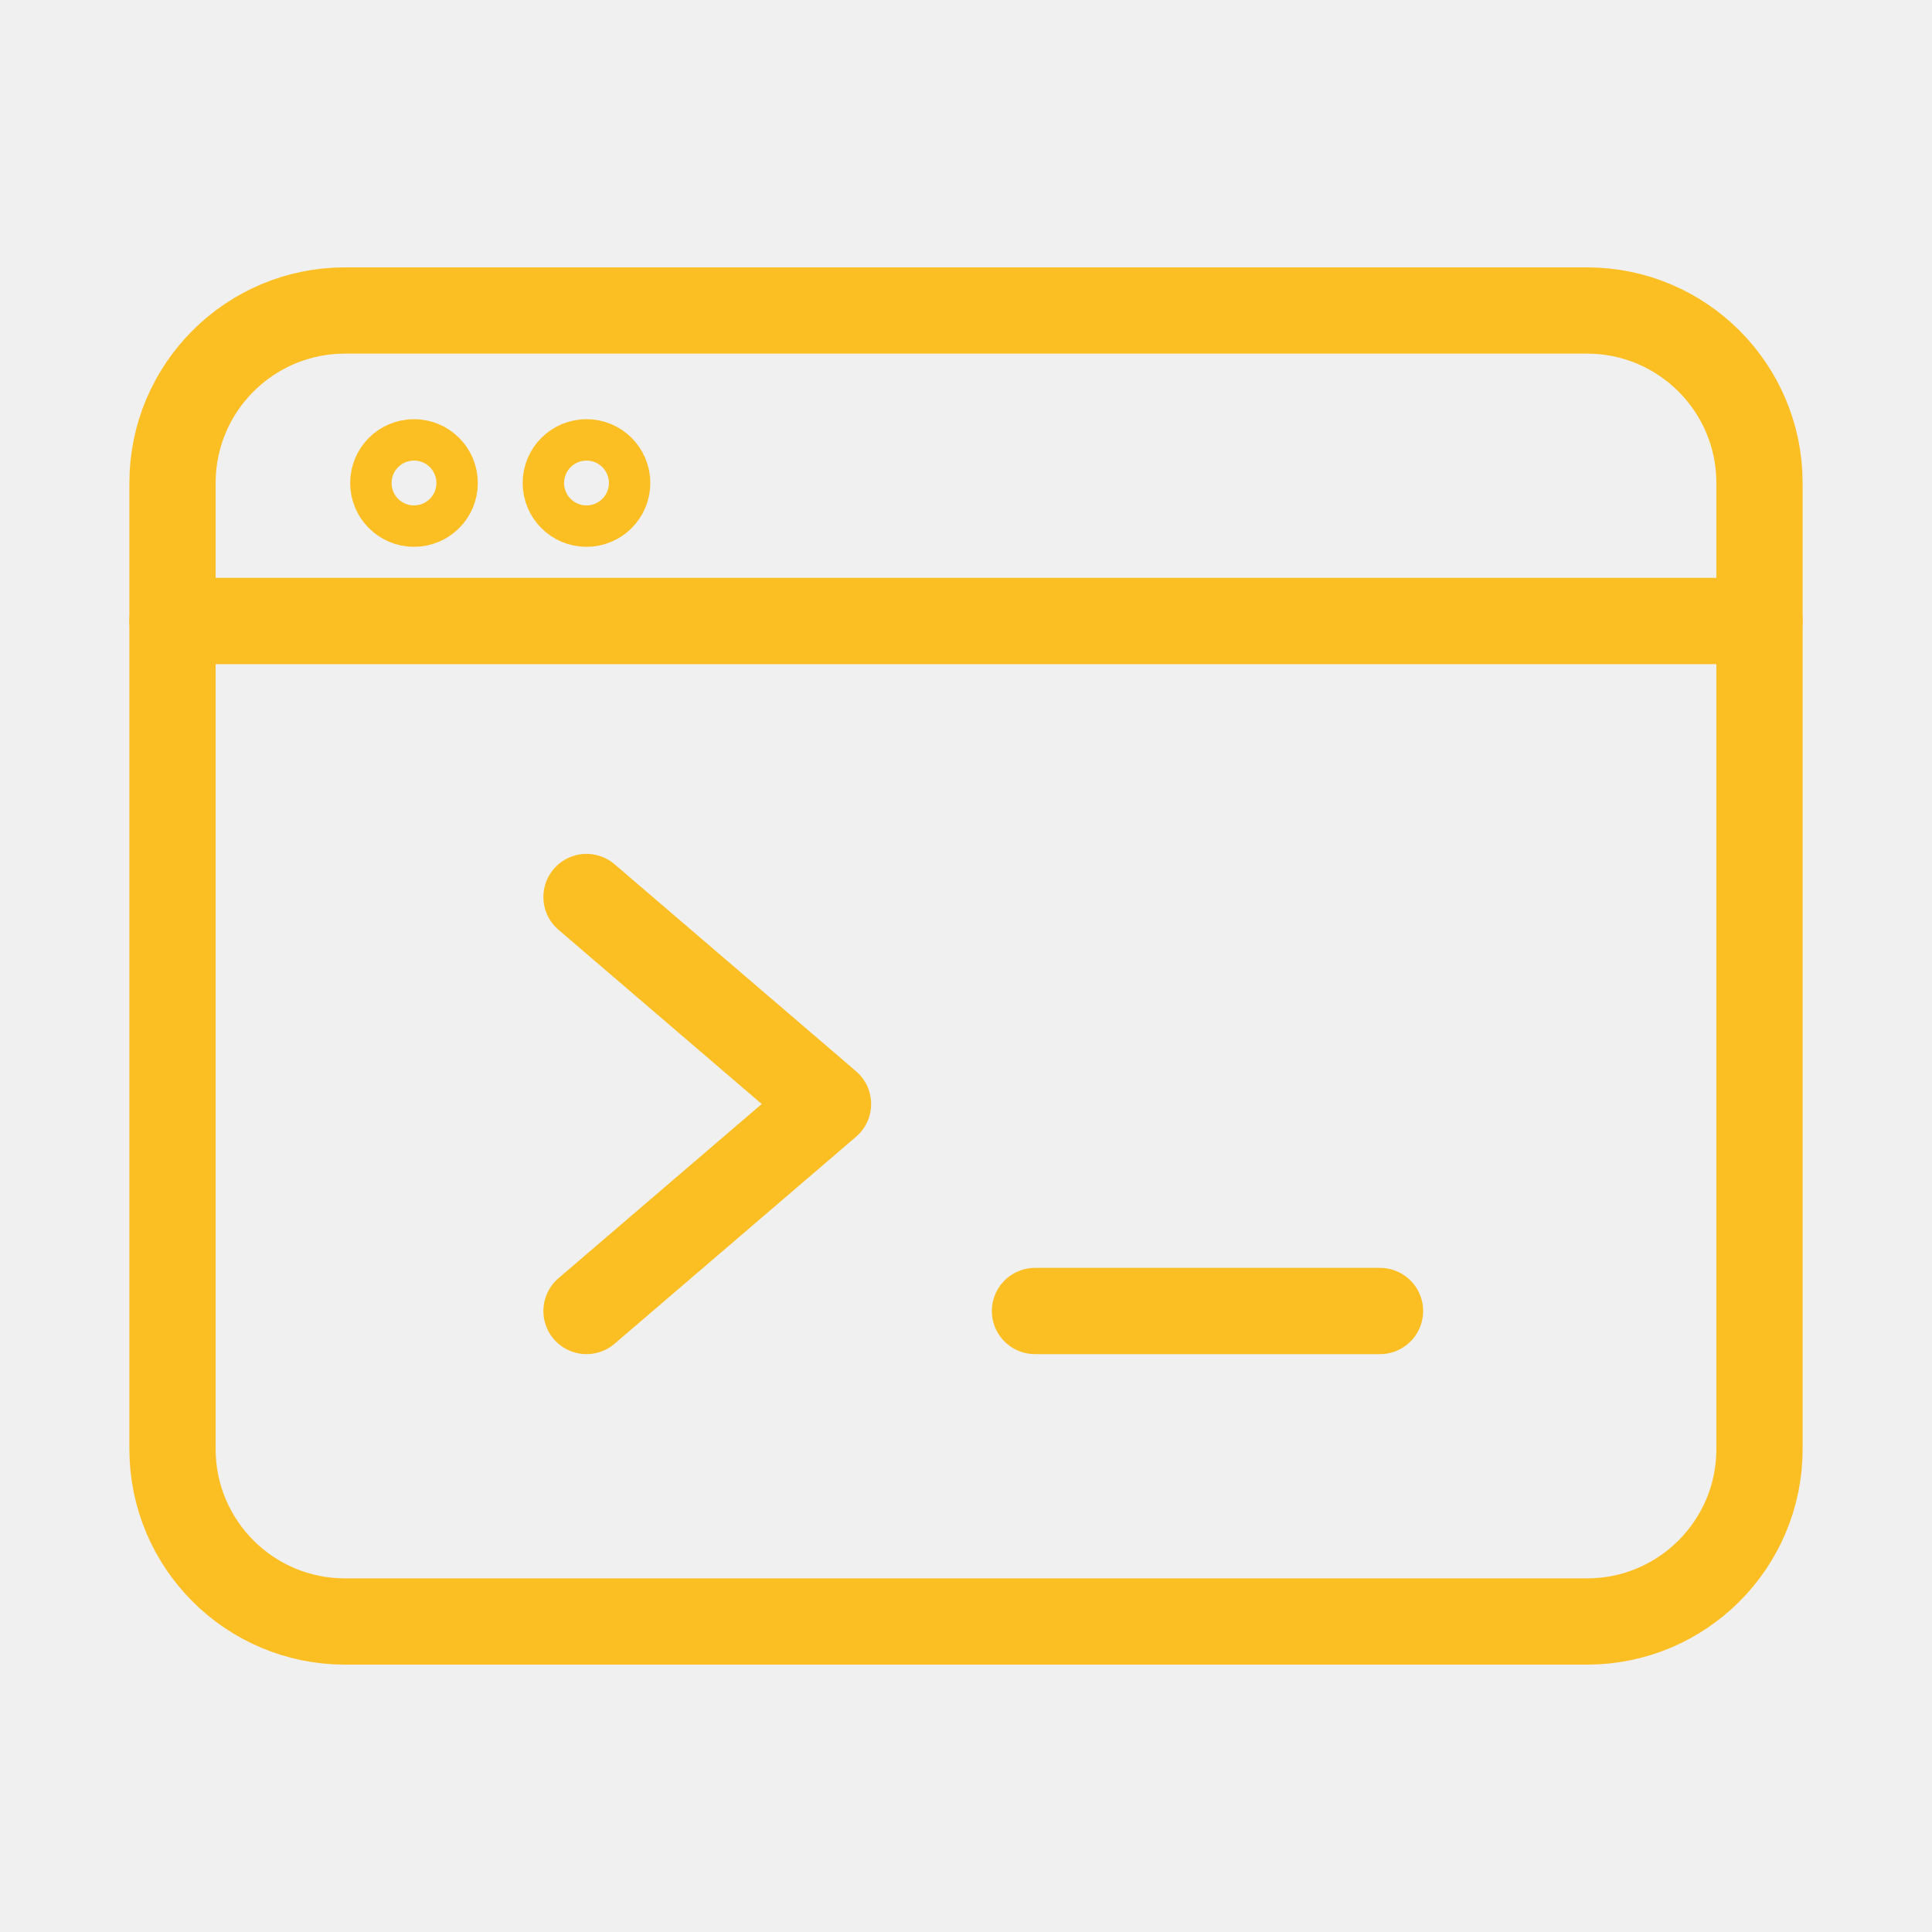
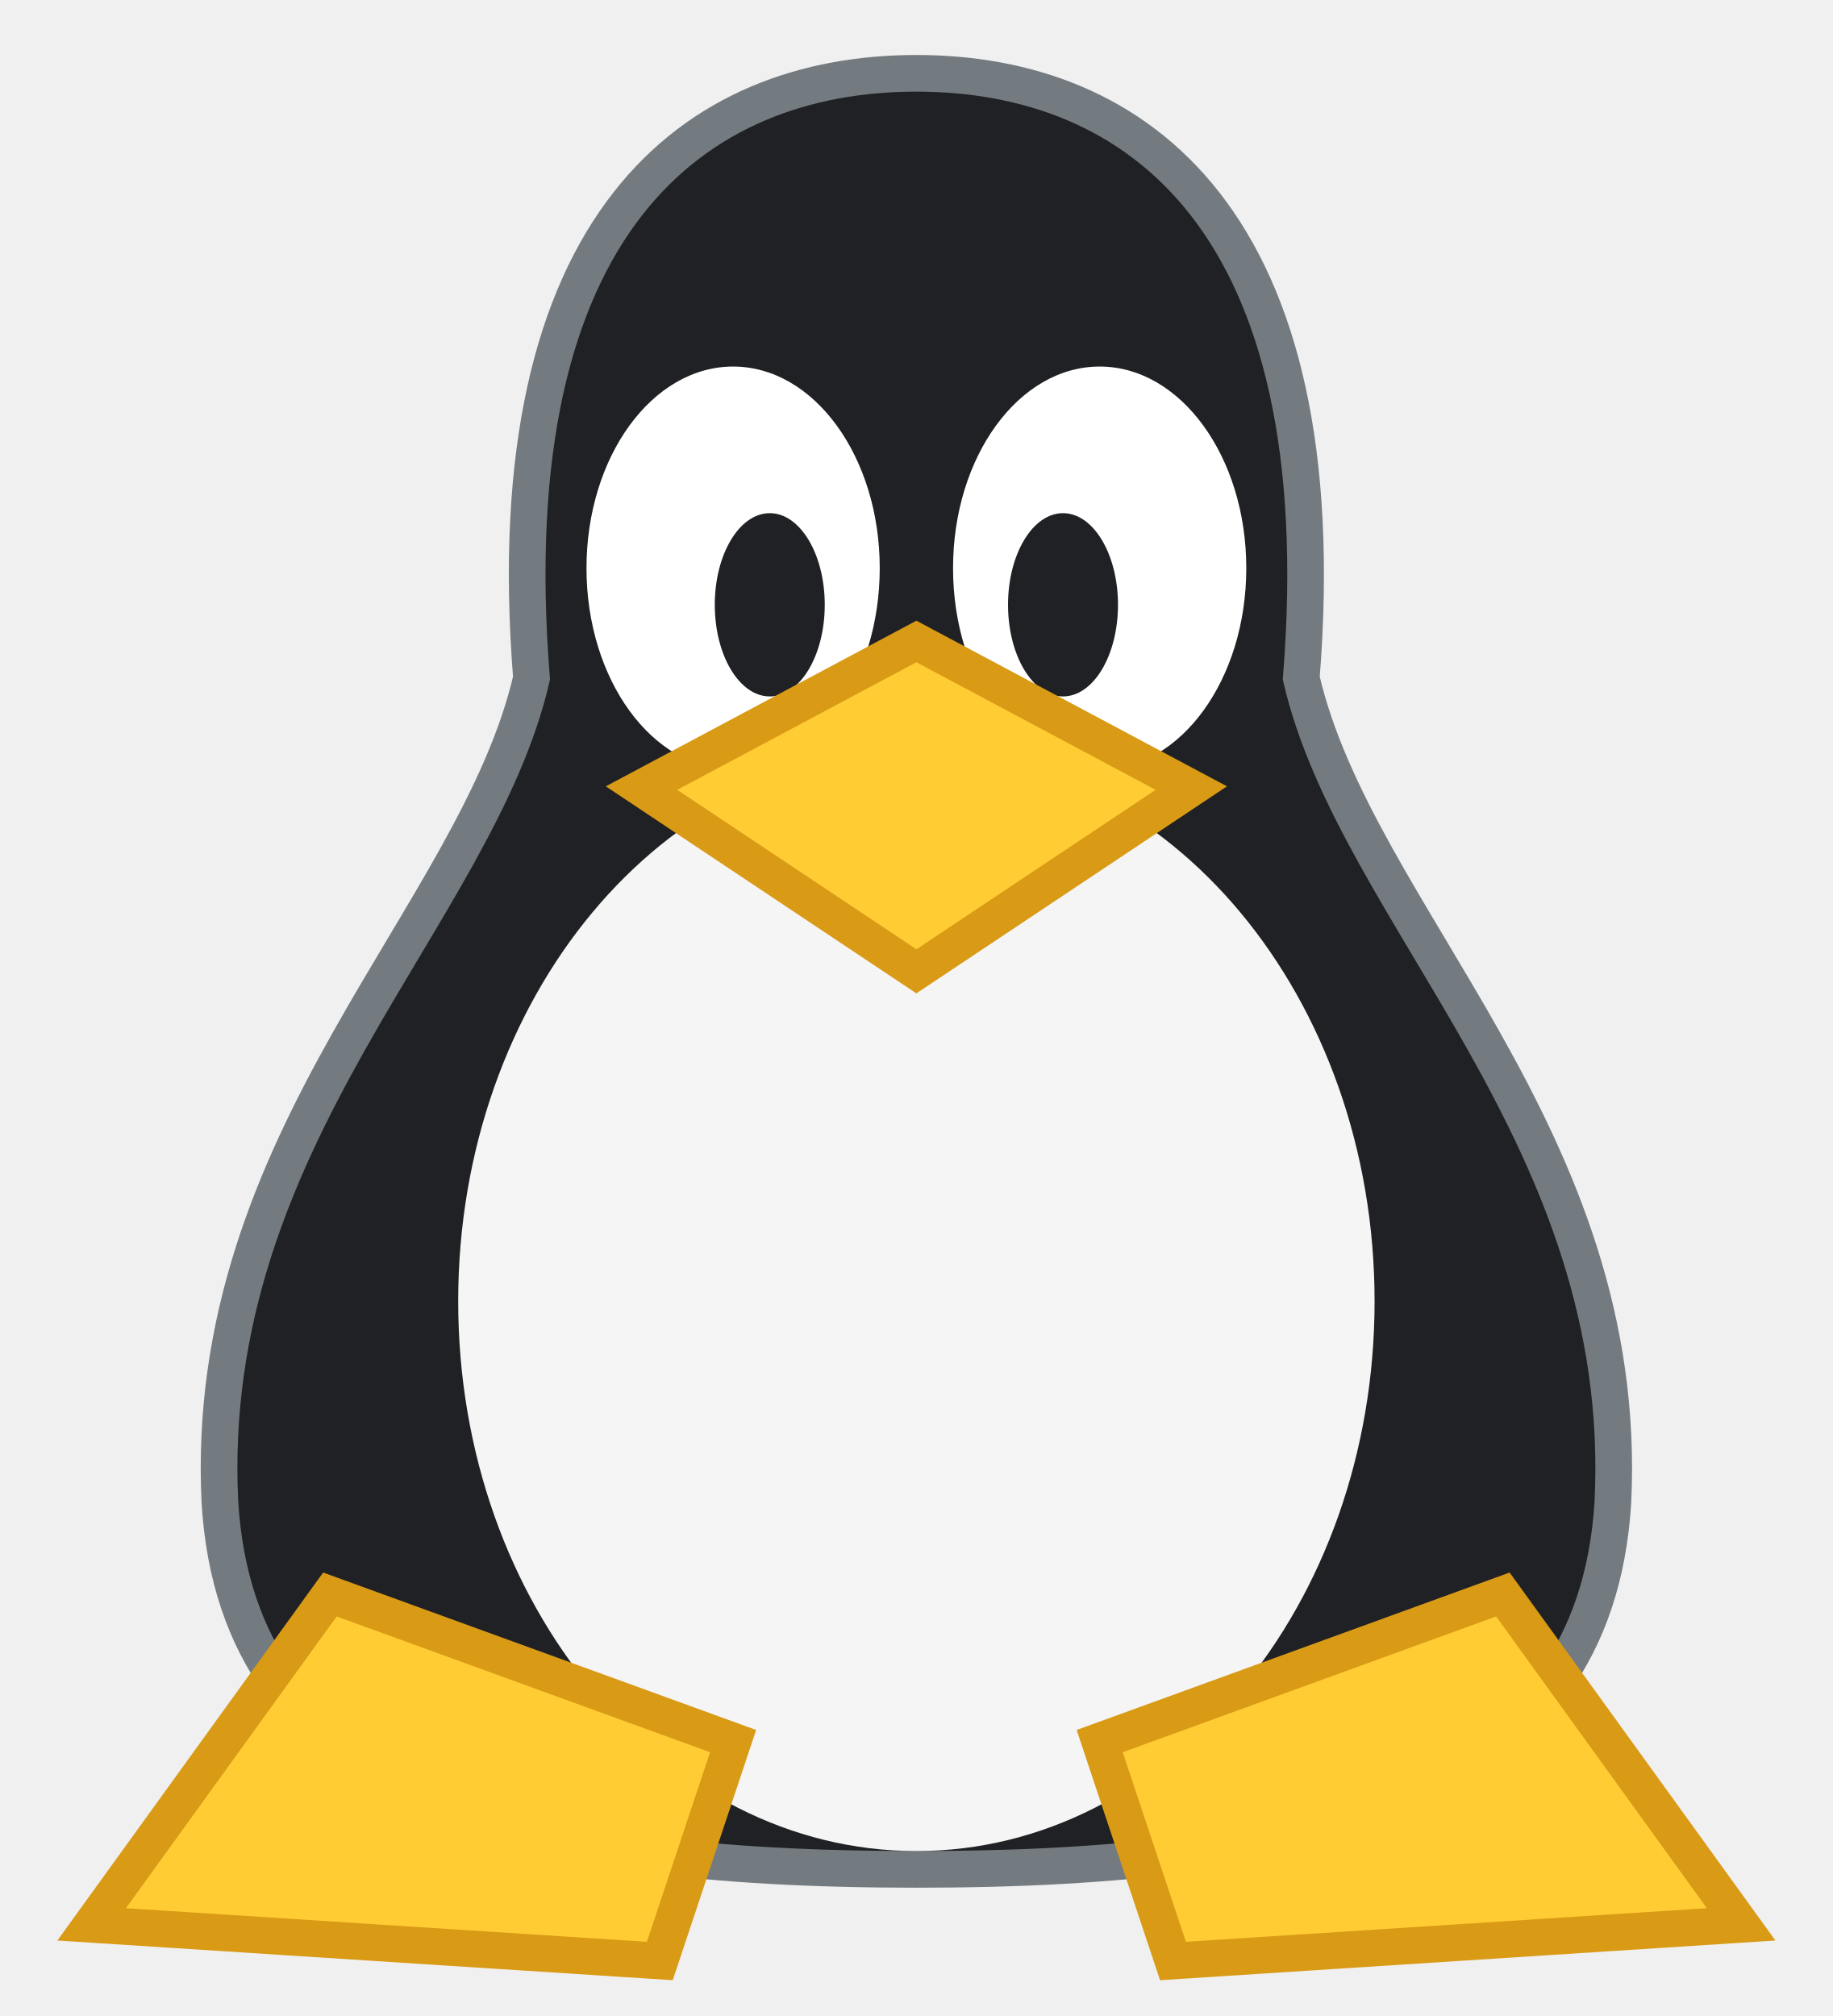
- <svg xmlns="http://www.w3.org/2000/svg" viewBox="0 0 56 56" fill="none" stroke="#fbbf24" stroke-width="2.5" stroke-linecap="round" stroke-linejoin="round">
-   <rect x="5" y="9" width="46" height="38" rx="5" />
-   <path d="M5 18h46m-34 8 7 6-7 6m13 0h10" />
-   <circle cx="12" cy="14" r=".6" />
-   <circle cx="17" cy="14" r=".6" />
+ <svg xmlns="http://www.w3.org/2000/svg" viewBox="0 0 100 110">
+   <path fill="#202124" stroke="#747b80" stroke-width="2" d="M29 37C27 12 38 4 50 4s23 8 21 33c3 13 18 25 17 45-1 16-16 20-38 20S13 98 12 82c-1-20 14-32 17-45Z" />
+   <ellipse cx="50" cy="71" rx="25" ry="30" fill="#f5f5f5" />
+   <ellipse cx="40" cy="31" rx="8" ry="11" fill="#fff" />
+   <ellipse cx="60" cy="31" rx="8" ry="11" fill="#fff" />
+   <ellipse cx="42" cy="33" rx="3" ry="5" fill="#202124" />
+   <ellipse cx="58" cy="33" rx="3" ry="5" fill="#202124" />
+   <path fill="#ffcc33" stroke="#d99a16" stroke-width="2" d="m35 43 15-8 15 8-15 10Zm-17 44 22 8-4 12-31-2Zm64 0-22 8 4 12 31-2Z" />
</svg>
